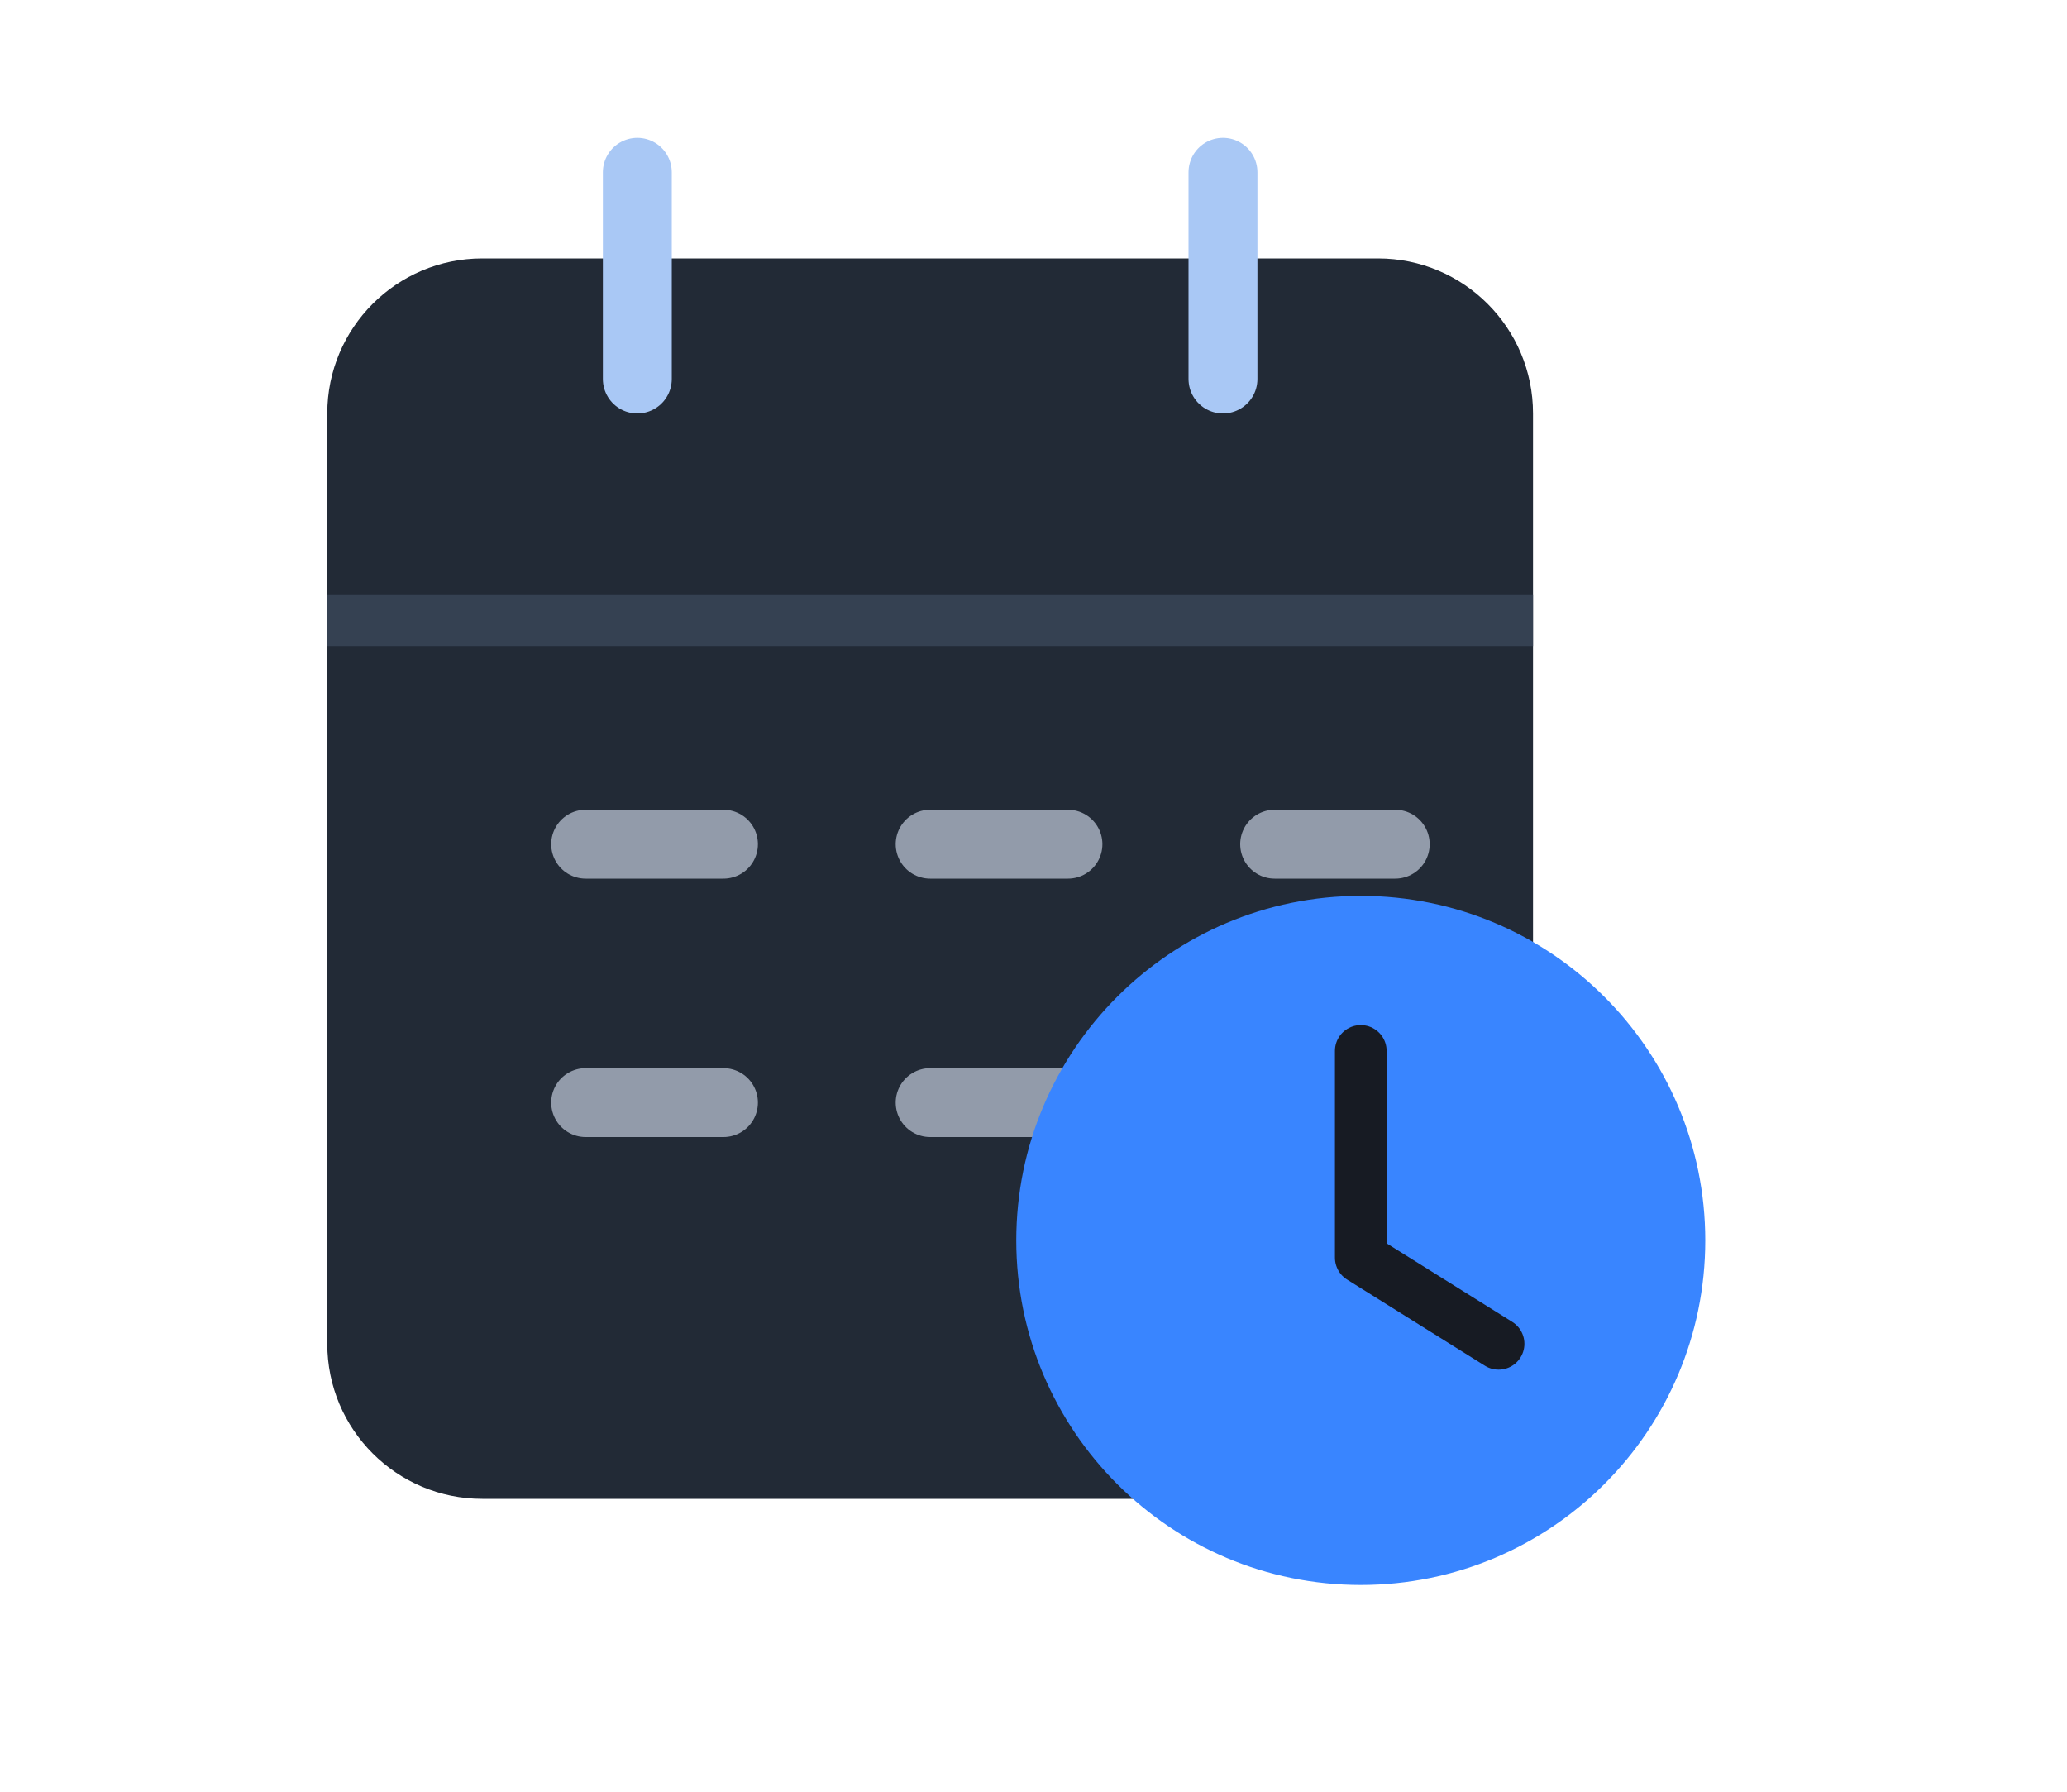
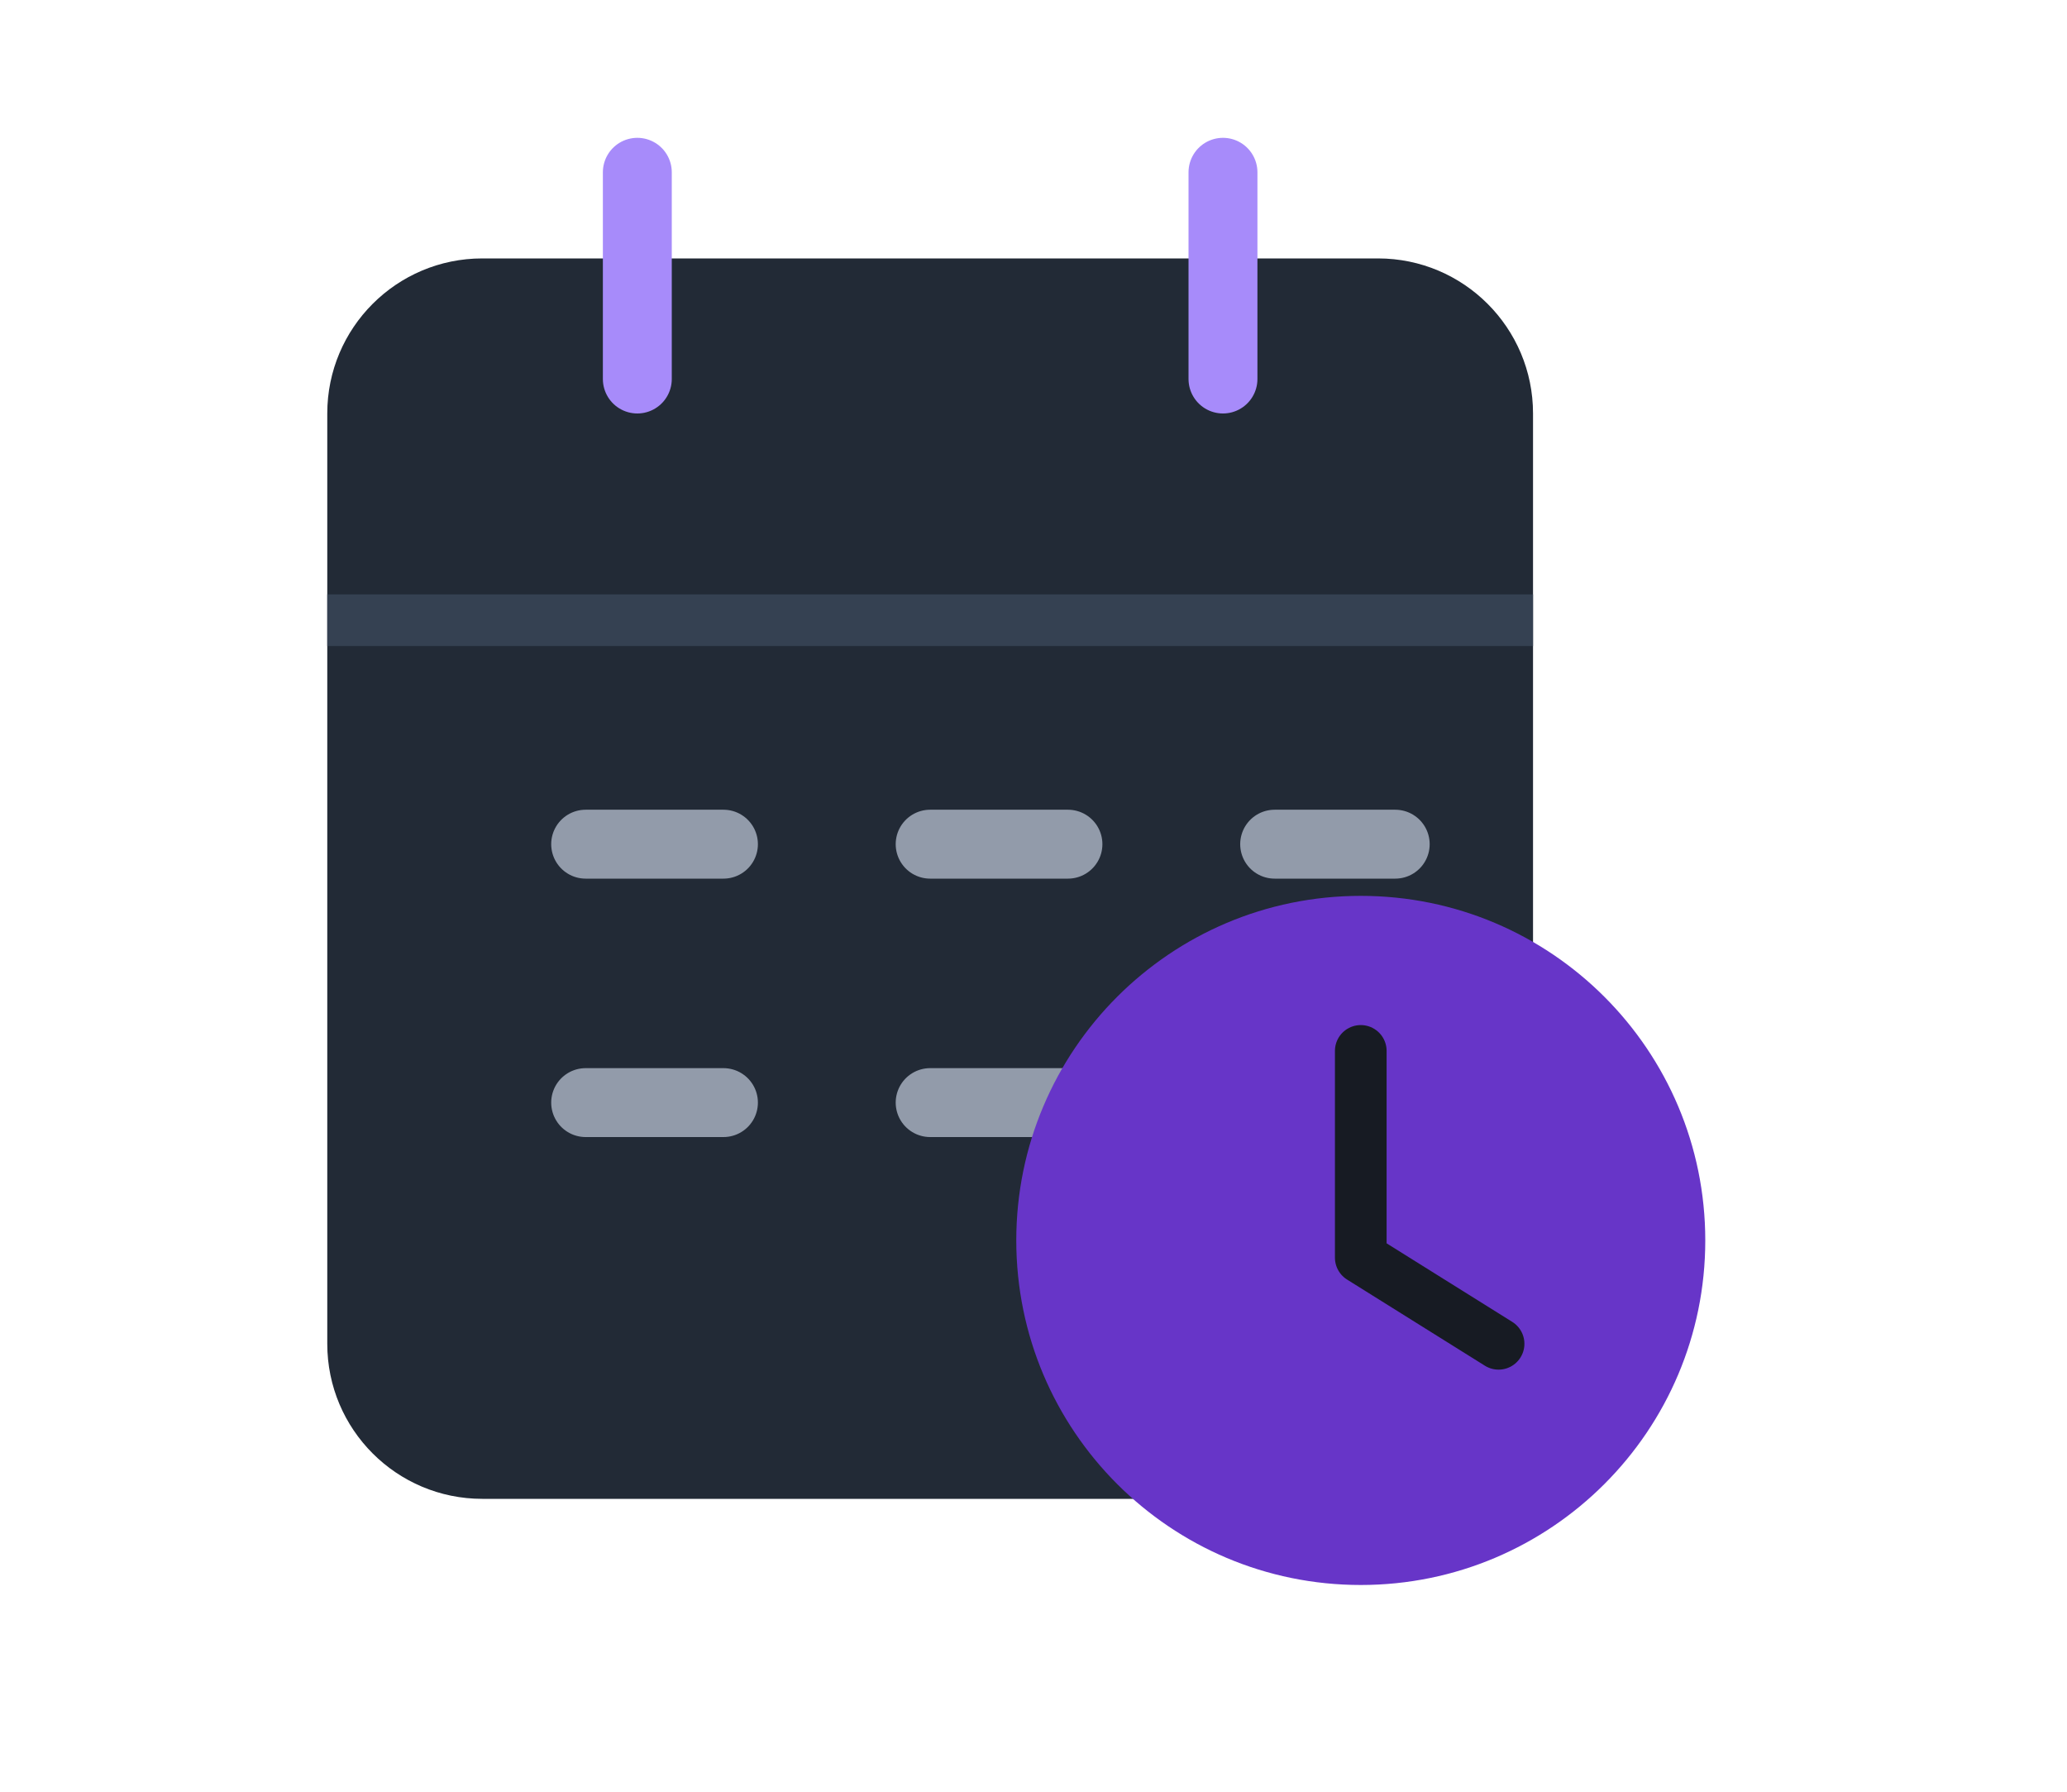
<svg xmlns="http://www.w3.org/2000/svg" viewBox="0 0 120 104" fill="none">
  <rect x="19" y="15" width="70" height="72" rx="9" fill="#222A36" />
  <path d="M19 36h70" stroke="#354152" stroke-width="3" />
-   <path d="M37 10v12M71 10v12" stroke="#A9C8F5" stroke-width="4" stroke-linecap="round" />
+   <path d="M37 10v12M71 10v12" stroke="#a78bfa" stroke-width="4" stroke-linecap="round" />
  <path d="M34 49h8m12 0h8m12 0h7M34 64h8m12 0h8" stroke="#929BAA" stroke-width="4" stroke-linecap="round" />
-   <circle cx="79" cy="72" r="20" fill="#3985FF" />
+   <circle cx="79" cy="72" r="20" fill="#6735c8" />
  <path d="M79 61v12l8 5" stroke="#171B23" stroke-width="3" stroke-linecap="round" stroke-linejoin="round" />
</svg>
